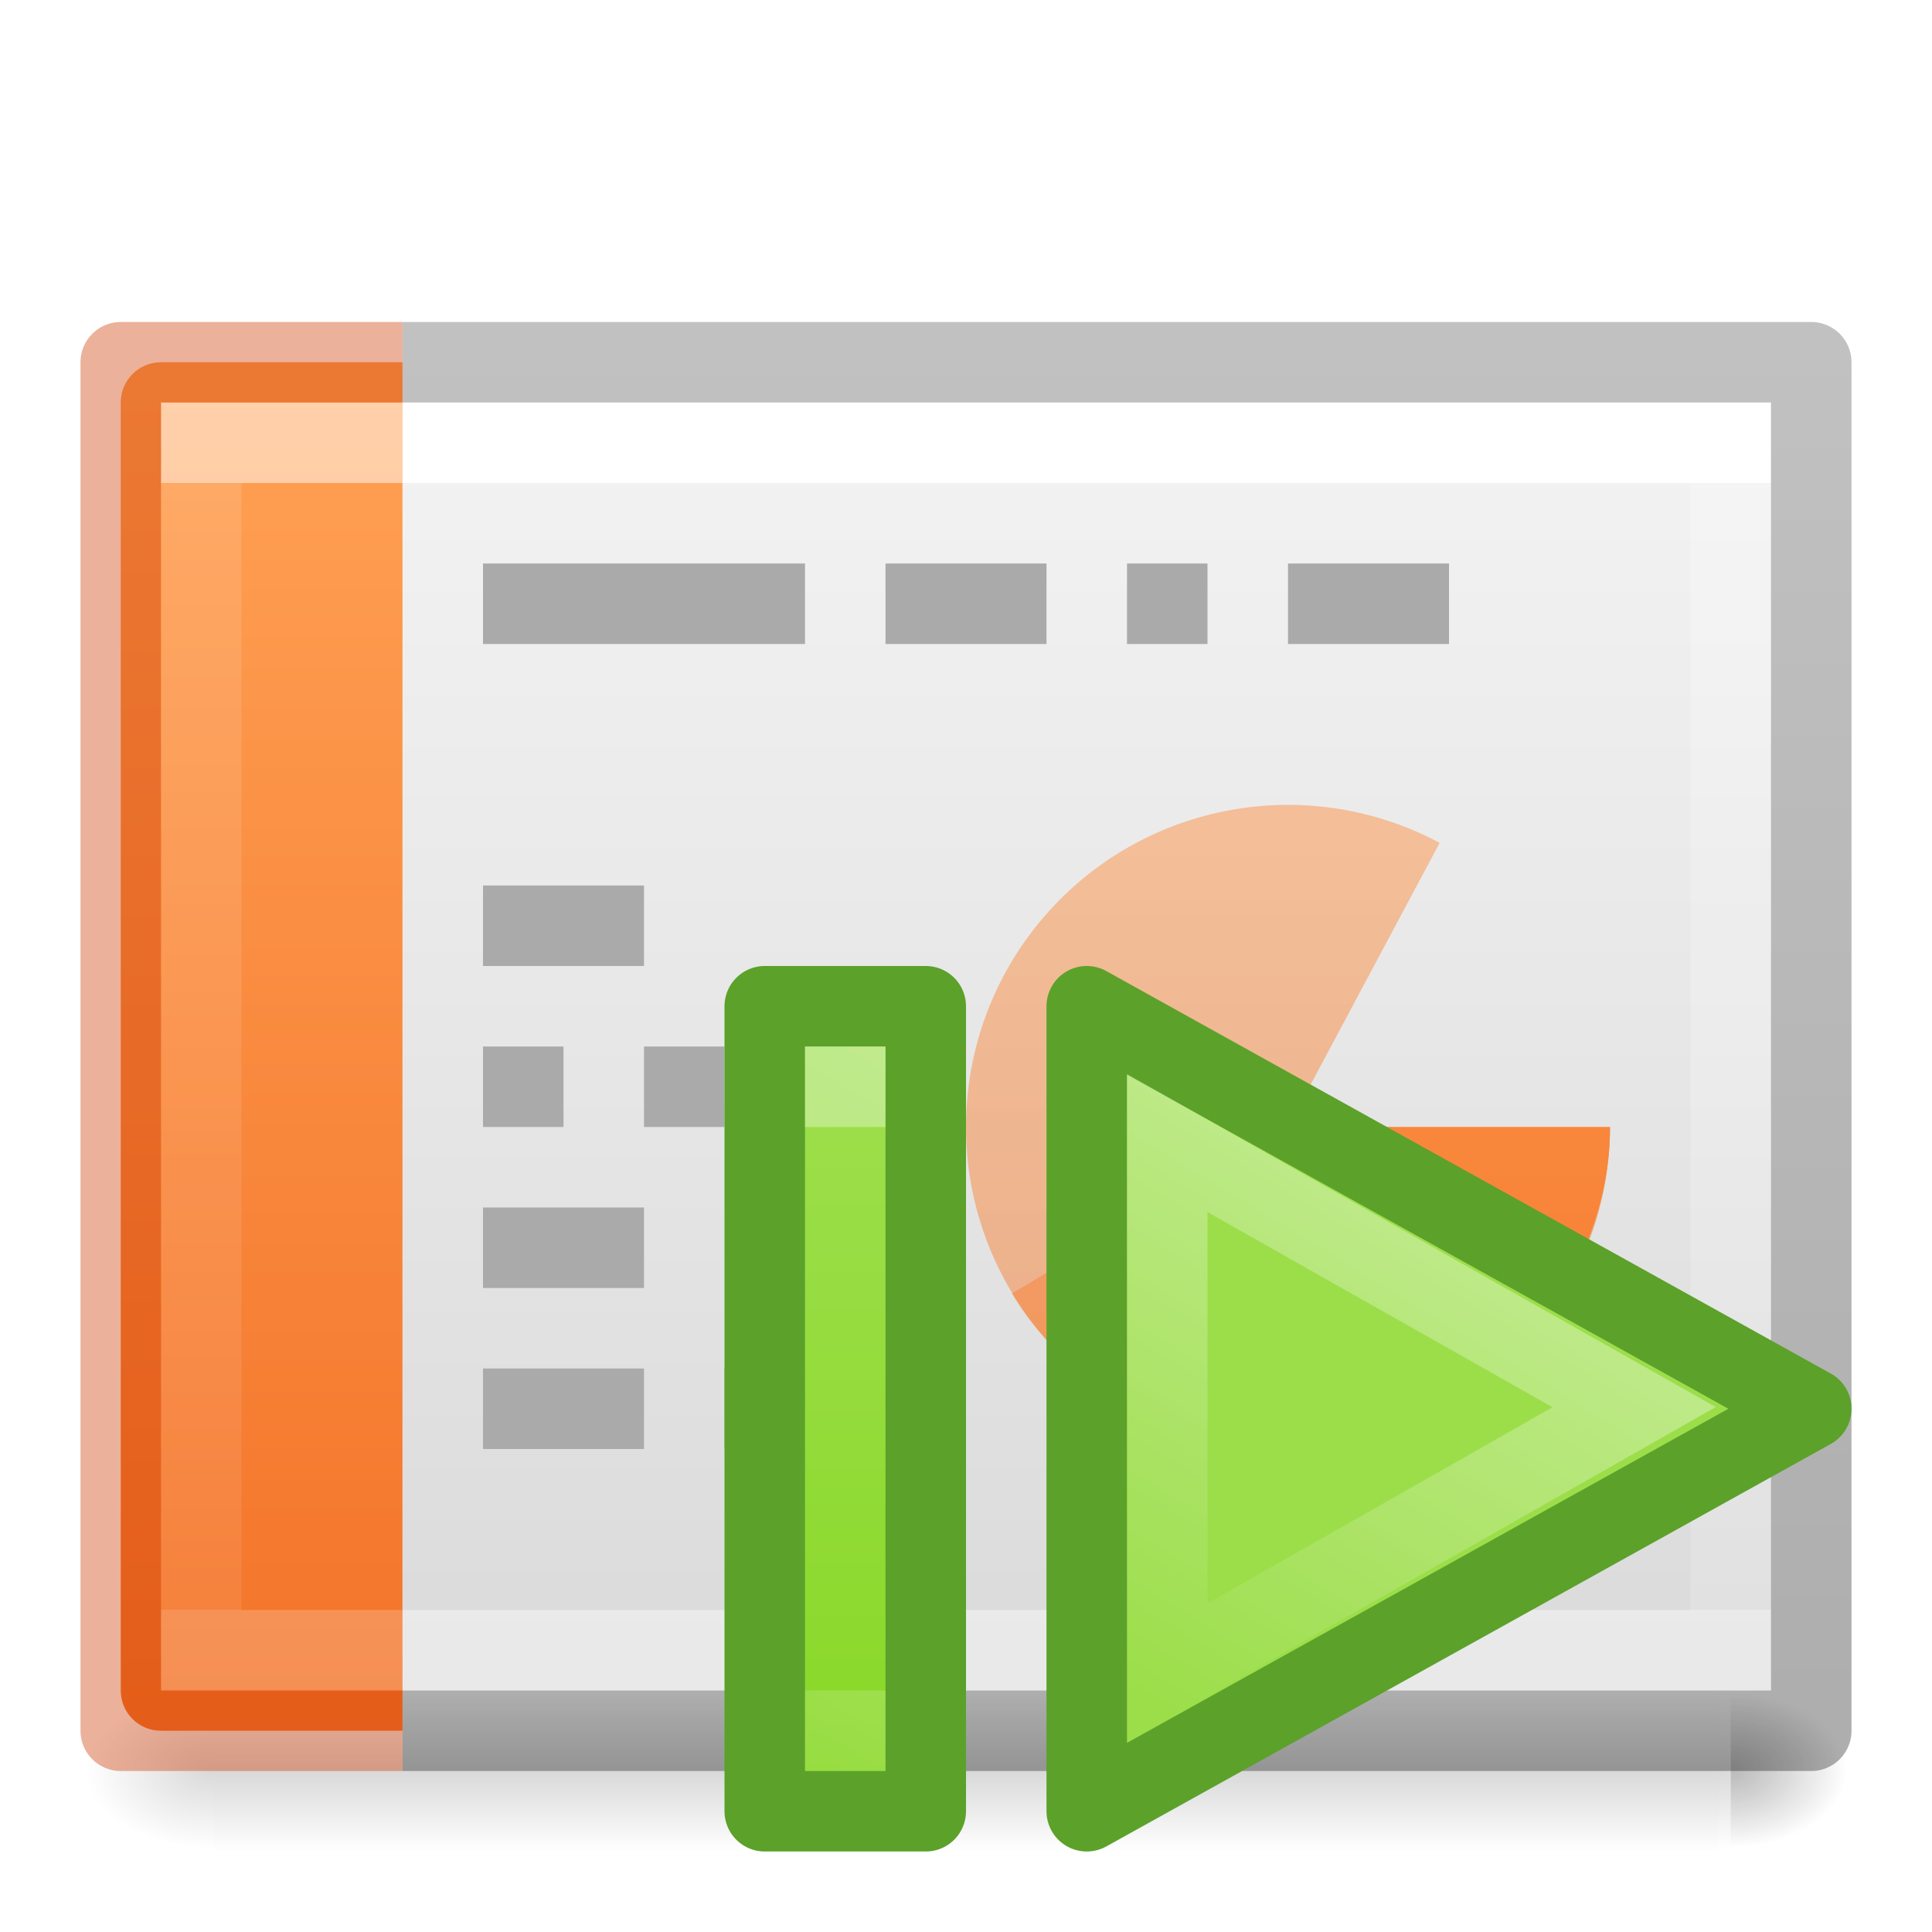
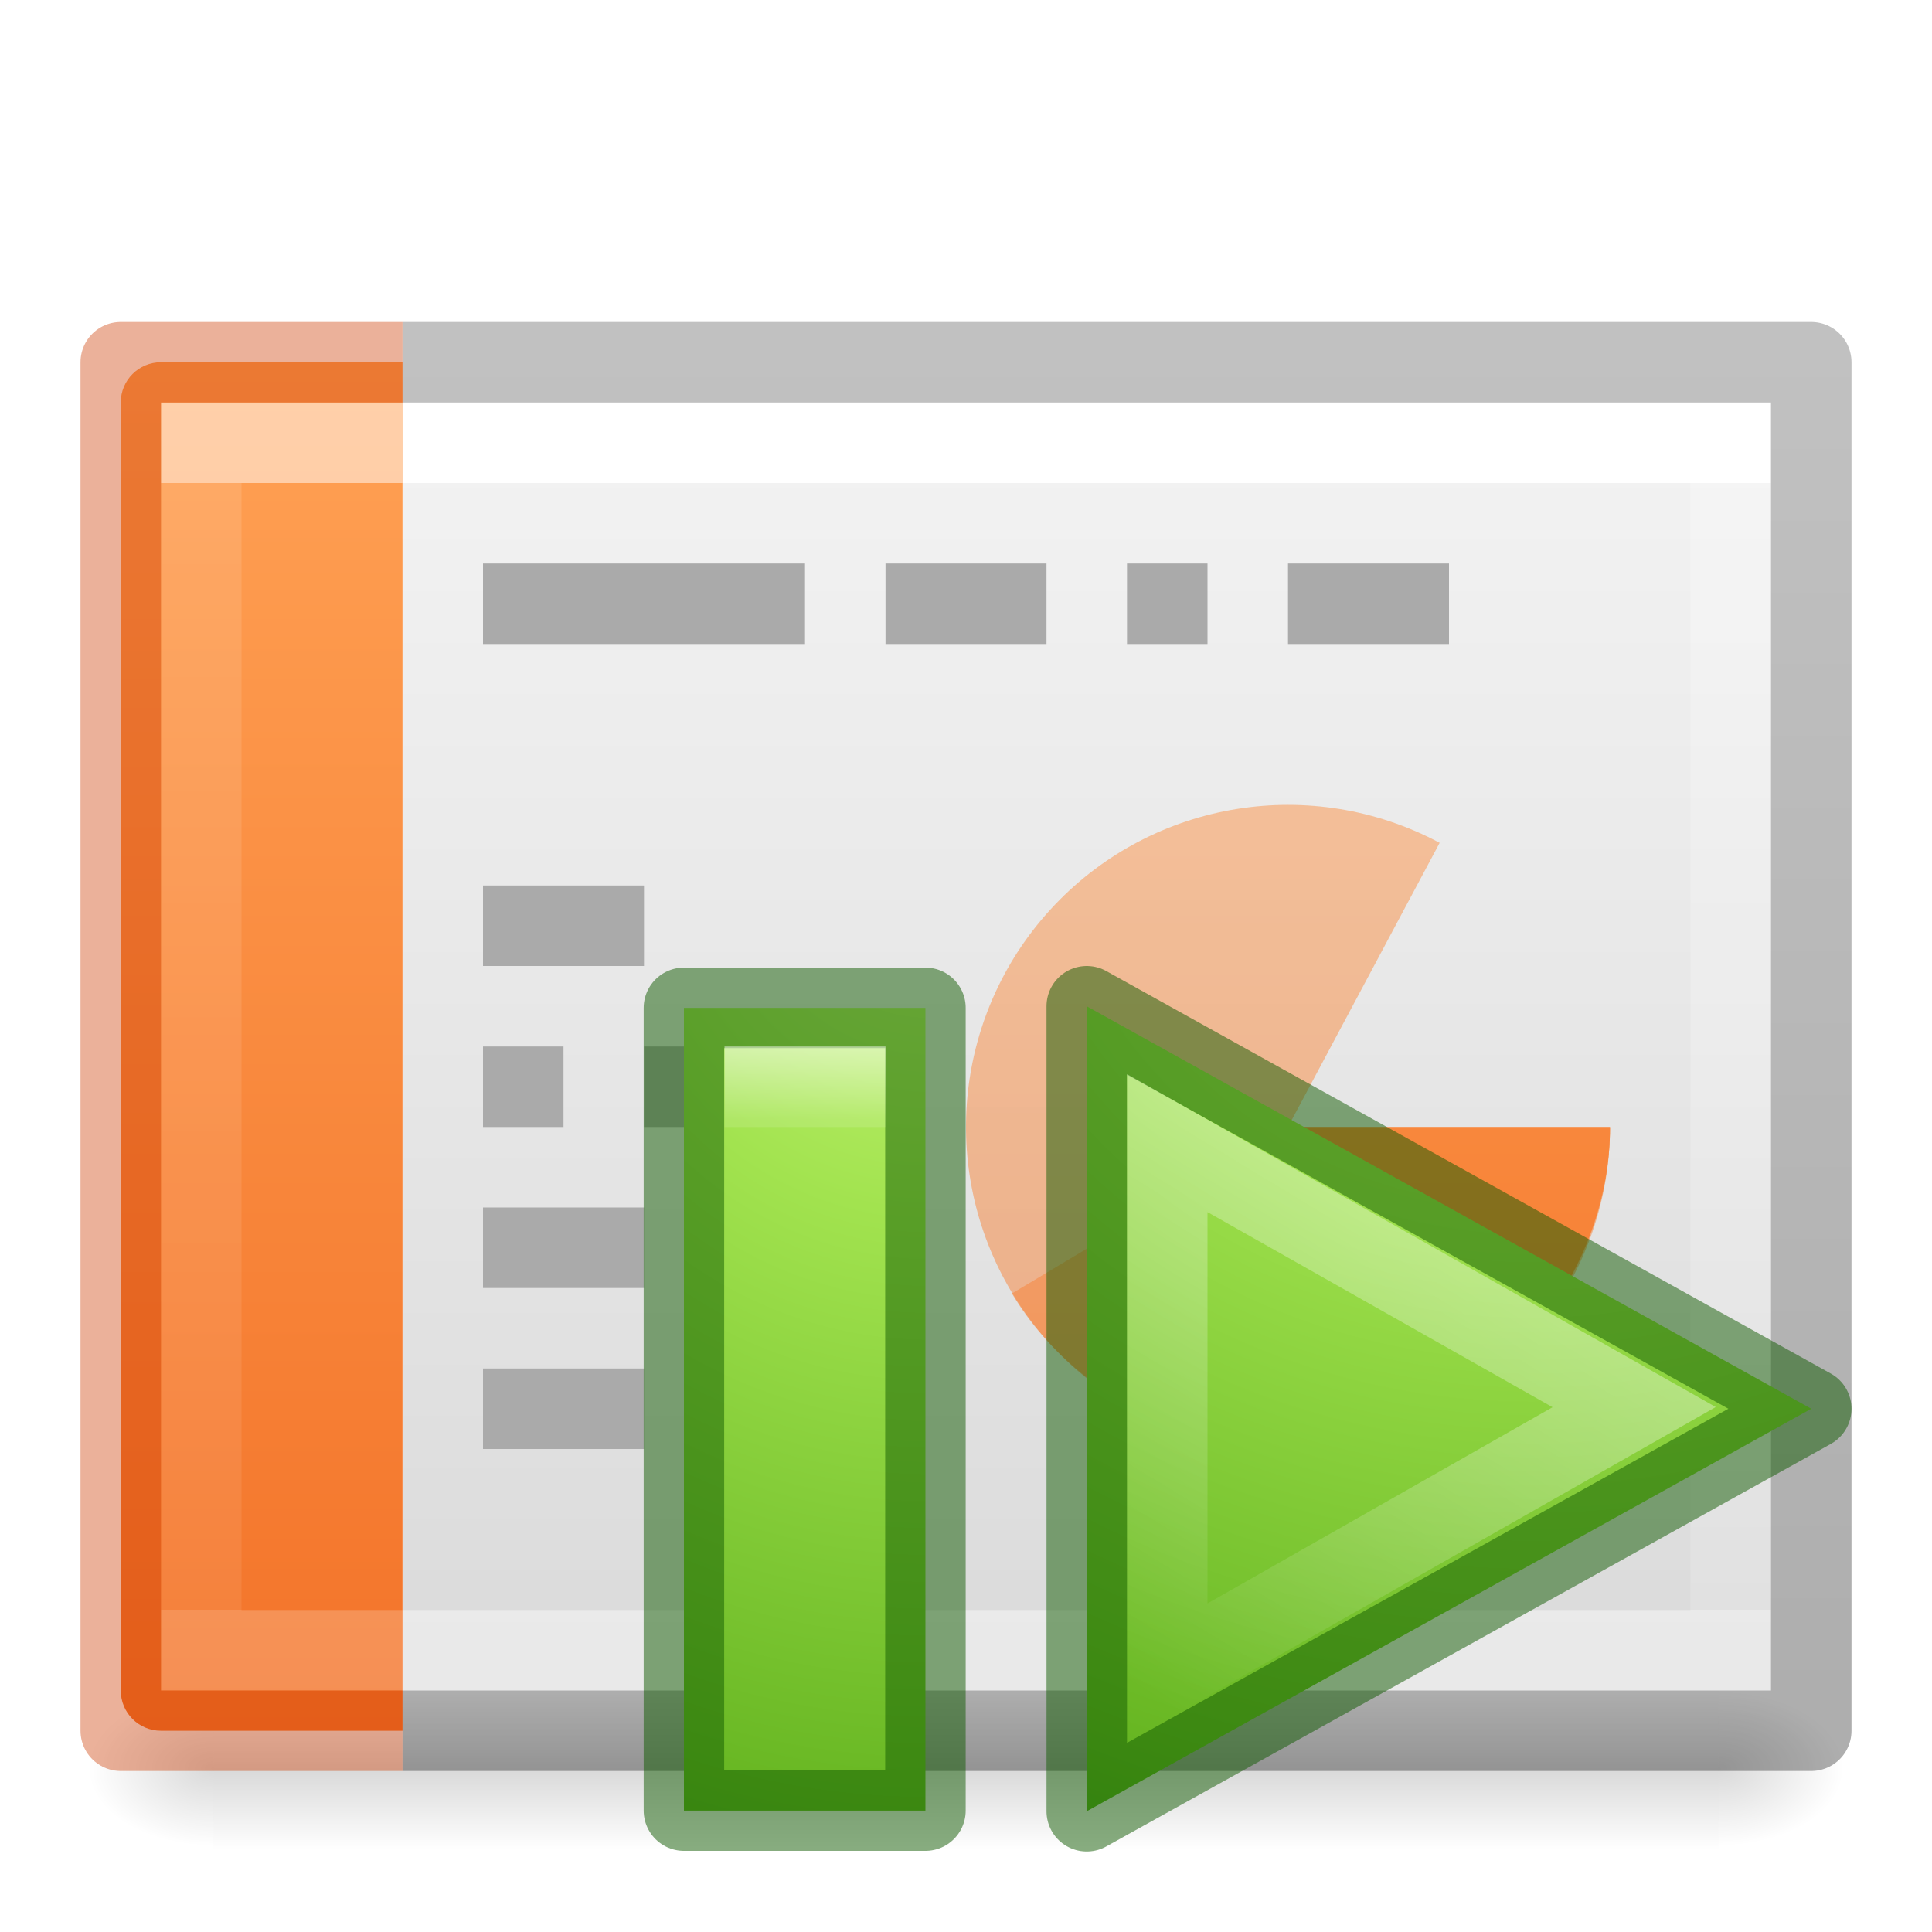
<svg xmlns="http://www.w3.org/2000/svg" xmlns:xlink="http://www.w3.org/1999/xlink" height="24" width="24">
  <defs>
    <linearGradient id="a">
      <stop offset="0" stop-opacity=".318" />
      <stop offset="1" stop-opacity=".24" />
    </linearGradient>
    <linearGradient id="b">
      <stop offset="0" stop-color="#fff" />
      <stop offset="0" stop-color="#fff" stop-opacity=".235" />
      <stop offset="1" stop-color="#fff" stop-opacity=".157" />
      <stop offset="1" stop-color="#fff" stop-opacity=".392" />
    </linearGradient>
    <linearGradient id="c">
      <stop offset="0" stop-color="#fff" />
      <stop offset="0" stop-color="#fff" stop-opacity=".235" />
      <stop offset="1" stop-color="#fff" stop-opacity=".157" />
      <stop offset="1" stop-color="#fff" stop-opacity=".392" />
    </linearGradient>
    <linearGradient id="d">
      <stop offset="0" stop-color="#f4f4f4" />
      <stop offset="1" stop-color="#dbdbdb" />
    </linearGradient>
    <linearGradient id="e">
      <stop offset="0" />
      <stop offset="1" stop-opacity="0" />
    </linearGradient>
    <linearGradient id="f">
      <stop offset="0" stop-opacity="0" />
      <stop offset=".5" />
      <stop offset="1" stop-opacity="0" />
    </linearGradient>
+     <linearGradient y2="2.906" x2="-51.786" y1="50.786" x1="-51.786" gradientTransform="matrix(.3746 0 0 .37083 29.393 2.44)" gradientUnits="userSpaceOnUse" id="s" xlink:href="#a" />
+     <linearGradient y2="41.267" x2="24" y1="6.733" x1="24" gradientTransform="matrix(.66892 0 0 .4054 -1.18 3.27)" gradientUnits="userSpaceOnUse" id="r" xlink:href="#b" />
+     <linearGradient y2="41.267" x2="37.633" y1="6.733" x1="37.633" gradientTransform="matrix(.5135 0 0 .4054 -.325 3.27)" gradientUnits="userSpaceOnUse" id="p" xlink:href="#c" />
+     <linearGradient y2="47.013" x2="25.132" y1=".985" x1="25.132" gradientTransform="matrix(.457 0 0 .3477 3.03 4.123)" gradientUnits="userSpaceOnUse" id="o" xlink:href="#d" />
+     <radialGradient r="117.143" fy="486.648" fx="605.714" cy="486.648" cx="605.714" gradientTransform="matrix(.0132 0 0 .0082 13.363 17.98)" gradientUnits="userSpaceOnUse" id="n" xlink:href="#e" />
+     <radialGradient r="117.143" fy="486.648" fx="605.714" cy="486.648" cx="605.714" gradientTransform="matrix(-.0132 0 0 .0082 10.637 17.98)" gradientUnits="userSpaceOnUse" id="m" xlink:href="#e" />
+     <linearGradient y2="609.505" x2="302.857" y1="366.648" x1="302.857" gradientTransform="matrix(.0387 0 0 .0082 -1.997 17.98)" gradientUnits="userSpaceOnUse" id="l" xlink:href="#f" />
    <linearGradient id="g">
-       <stop offset="0" stop-color="#f4f4f4" />
-       <stop offset="1" stop-color="#dbdbdb" />
-     </linearGradient>
-     <linearGradient y2="2.906" x2="-51.786" y1="50.786" x1="-51.786" gradientTransform="matrix(.3746 0 0 .37083 29.393 2.44)" gradientUnits="userSpaceOnUse" id="r" xlink:href="#a" />
-     <linearGradient y2="41.267" x2="24" y1="6.733" x1="24" gradientTransform="matrix(.66892 0 0 .4054 -1.18 3.27)" gradientUnits="userSpaceOnUse" id="q" xlink:href="#b" />
-     <linearGradient y2="41.267" x2="37.633" y1="6.733" x1="37.633" gradientTransform="matrix(.5135 0 0 .4054 -.325 3.27)" gradientUnits="userSpaceOnUse" id="o" xlink:href="#c" />
-     <linearGradient y2="47.013" x2="25.132" y1=".985" x1="25.132" gradientTransform="matrix(.45714 0 0 .34765 3.03 4.123)" gradientUnits="userSpaceOnUse" id="n" xlink:href="#d" />
-     <radialGradient r="117.143" fy="486.648" fx="605.714" cy="486.648" cx="605.714" gradientTransform="matrix(.01325 0 0 .00824 13.363 17.98)" gradientUnits="userSpaceOnUse" id="m" xlink:href="#e" />
-     <radialGradient r="117.143" fy="486.648" fx="605.714" cy="486.648" cx="605.714" gradientTransform="matrix(-.01325 0 0 .00824 10.637 17.98)" gradientUnits="userSpaceOnUse" id="l" xlink:href="#e" />
-     <linearGradient y2="609.505" x2="302.857" y1="366.648" x1="302.857" gradientTransform="matrix(.03873 0 0 .00824 -1.997 17.98)" gradientUnits="userSpaceOnUse" id="k" xlink:href="#f" />
-     <linearGradient id="h">
-       <stop offset="0" stop-opacity=".318" />
-       <stop offset="1" stop-opacity=".24" />
-     </linearGradient>
-     <linearGradient id="i">
      <stop offset="0" stop-color="#ffa154" />
      <stop offset="1" stop-color="#f37329" />
    </linearGradient>
-     <linearGradient gradientUnits="userSpaceOnUse" y2="21.517" x2="4" y1="4.559" x1="4" id="p" xlink:href="#i" />
-     <linearGradient id="v" gradientUnits="userSpaceOnUse" x1="13" x2="6.192" xlink:href="#j" y1="12.631" y2="24.181" />
+     <linearGradient gradientUnits="userSpaceOnUse" y2="21.517" x2="4" y1="4.559" x1="4" id="q" xlink:href="#g" />
+     <linearGradient id="i">
+       <stop offset="0" stop-color="#cdf87e" />
+       <stop offset=".262" stop-color="#a2e34f" />
+       <stop offset=".661" stop-color="#68b723" />
+       <stop offset="1" stop-color="#1d7e0d" />
+     </linearGradient>
+     <linearGradient id="h" gradientUnits="userSpaceOnUse" x1="316.472" x2="317.624" y1="138.897" y2="141.195">
+       <stop offset="0" stop-color="#fff" />
+       <stop offset="1" />
+     </linearGradient>
+     <radialGradient gradientTransform="matrix(0 .6154 -.6695 0 41.292 -38.28)" gradientUnits="userSpaceOnUse" xlink:href="#i" id="t" fy="48.19" fx="65.08" r="31" cy="48.19" cx="65.08" />
    <linearGradient id="j">
+       <stop offset="0" stop-color="#fff" />
+       <stop offset=".002" stop-color="#fff" stop-opacity=".235" />
+       <stop offset=".392" stop-color="#fff" stop-opacity=".157" />
+       <stop offset="1" stop-color="#fff" stop-opacity=".392" />
+     </linearGradient>
+     <linearGradient id="u" gradientTransform="matrix(.2166 0 0 .2052 1.97 4.495)" gradientUnits="userSpaceOnUse" x1="34.404" x2="13.759" y1="14.66" y2="46.874">
      <stop offset="0" stop-color="#fff" />
      <stop offset="1" stop-color="#fff" stop-opacity="0" />
    </linearGradient>
-     <linearGradient id="u" gradientUnits="userSpaceOnUse" x1="10.5" x2="10.5" y1="13.853" y2="22.138">
-       <stop offset="0" stop-color="#9cde4a" />
-       <stop offset="1" stop-color="#89d827" />
+     <linearGradient gradientTransform="translate(2 10)" xlink:href="#k" id="w" y1="3" x2="0" y2="14" gradientUnits="userSpaceOnUse" />
+     <linearGradient id="k">
+       <stop offset="0" stop-color="#fff" />
+       <stop offset=".083" stop-color="#fff" stop-opacity=".235" />
+       <stop offset=".392" stop-color="#fff" stop-opacity=".157" />
+       <stop offset="1" stop-color="#fff" stop-opacity=".392" />
    </linearGradient>
-     <linearGradient id="t" gradientTransform="matrix(.21663 0 0 .20517 12.963 12.455)" gradientUnits="userSpaceOnUse" x1="34.404" x2="13.759" xlink:href="#j" y1="14.66" y2="46.874" />
-     <radialGradient id="s" cx="605.714" cy="486.648" gradientTransform="matrix(.01205 0 0 .00824 14.24 17.98)" gradientUnits="userSpaceOnUse" r="117.143" xlink:href="#e" />
+     <radialGradient xlink:href="#i" id="v" cx="1.076" cy="7.027" fx="1.076" fy="7.027" r="1.347" gradientTransform="matrix(-.3423 13.813 -12.0143 -.238 88.37 -3.04)" gradientUnits="userSpaceOnUse" />
  </defs>
-   <path opacity=".15" fill="url(#k)" overflow="visible" d="M2.65 21h18.7v2H2.65z" />
-   <path d="M2.65 21v2c-.683.004-1.65-.448-1.65-1s.762-1 1.65-1z" opacity=".15" fill="url(#l)" overflow="visible" />
-   <path d="M21.35 21v2c.683.004 1.65-.448 1.65-1s-.762-1-1.65-1z" opacity=".15" fill="url(#m)" overflow="visible" />
-   <path d="M5 5h17v16H5V5z" fill="url(#n)" />
-   <path d="M21.5 20.5h-19v-15h19z" fill="none" stroke="url(#o)" stroke-linecap="square" />
-   <path d="M2 4.5c-.277 0-.5.223-.5.5v16c0 .277.223.5.5.5h3v-17z" color="#000" fill="url(#p)" overflow="visible" />
-   <path d="M4.5 20.5h-2v-15h2" opacity=".5" fill="none" stroke="url(#q)" stroke-linecap="square" />
-   <path d="M6 7.5h4M11 7.5h2M14 7.5h1M16 7.5h2M6 11.5h2M6 13.5h1M6 15.5h2M6 17.5h2M8 13.5h1M9 17.5h1" fill="none" stroke="#aaa" />
-   <path d="M5 21.5h17.5v-17H5" color="#000" overflow="visible" fill="none" stroke="url(#r)" stroke-linejoin="round" />
+   <path opacity=".15" fill="url(#l)" overflow="visible" d="M2.65 21h18.7v2H2.65z" />
+   <path d="M2.65 21v2c-.683.004-1.65-.448-1.65-1s.762-1 1.65-1z" opacity=".15" fill="url(#m)" overflow="visible" />
+   <path d="M21.35 21v2c.683.004 1.65-.448 1.65-1s-.762-1-1.65-1z" opacity=".15" fill="url(#n)" overflow="visible" />
+   <path d="M5 5h17v16H5V5z" fill="url(#o)" />
+   <path d="M21.5 20.5h-19v-15h19z" fill="none" stroke="url(#p)" stroke-linecap="square" />
+   <path d="M2 4.5c-.277 0-.5.223-.5.5v16c0 .277.223.5.5.5h3v-17z" color="#000" fill="url(#q)" overflow="visible" />
+   <path d="M4.5 20.5h-2v-15h2" opacity=".5" fill="none" stroke="url(#r)" stroke-linecap="square" />
+   <path d="M6 7.5h4m1 0h2m1 0h1m1 0h2m-12 4h2m-2 2h1m-1 2h2m-2 2h2m0-4h1m0 4h1" fill="none" stroke="#aaa" />
+   <path d="M5 21.5h17.5v-17H5" color="#000" overflow="visible" fill="none" stroke="url(#s)" stroke-linejoin="round" />
  <path d="M5 21.5H1.5v-17H5" style="font-variant-east_asian:normal" opacity=".4" color="#000" fill="none" stroke="#cc3b02" stroke-linejoin="round" overflow="visible" />
-   <path d="M20 14a4 4 0 1 1-2.116-3.53L16 14z" style="isolation:auto;mix-blend-mode:normal;font-variant-east_asian:normal" color="#000" overflow="visible" opacity=".5" solid-color="#000000" fill="url(#p)" />
-   <path style="isolation:auto;mix-blend-mode:normal;font-variant-east_asian:normal" d="M20 14.012c0 1.734-1.26 3.392-2.933 3.854-1.67.463-3.605-.31-4.497-1.798-.007.007 3.43-2.056 3.43-2.056z" color="#000" overflow="visible" opacity=".5" solid-color="#000000" fill="url(#p)" />
-   <path style="isolation:auto;mix-blend-mode:normal;font-variant-east_asian:normal" d="M20 14c0 1.734-1.26 3.392-2.933 3.855C17.027 17.848 16 14 16 14z" color="#000" overflow="visible" solid-color="#000000" fill="url(#p)" />
-   <path d="M21.5 21v2c.62.004 1.5-.448 1.5-1s-.692-1-1.5-1z" opacity=".15" fill="url(#s)" />
-   <path d="M13.5 22.5v-10l9 5z" fill="#9cde4a" fill-rule="evenodd" stroke="#5ca12a" stroke-linecap="round" stroke-linejoin="round" />
-   <path d="M14.5 20.778V14.2l5.8 3.28z" opacity=".41" fill="none" stroke="url(#t)" stroke-linecap="round" />
-   <path d="M9.5 12.5h2v10h-2z" fill="url(#u)" stroke="#5ca12a" stroke-linejoin="round" />
-   <path d="M10 13v1h1v-1zm0 8v1h1v-1z" opacity=".41" fill="url(#v)" />
+   <path d="M20 14a4 4 0 1 1-2.116-3.53L16 14z" style="isolation:auto;mix-blend-mode:normal;font-variant-east_asian:normal" color="#000" overflow="visible" opacity=".5" solid-color="#000000" fill="url(#q)" />
+   <path style="isolation:auto;mix-blend-mode:normal;font-variant-east_asian:normal" d="M20 14.012c0 1.734-1.26 3.392-2.933 3.854-1.67.463-3.605-.31-4.497-1.798-.007.007 3.43-2.056 3.43-2.056z" color="#000" overflow="visible" opacity=".5" solid-color="#000000" fill="url(#q)" />
+   <path style="isolation:auto;mix-blend-mode:normal;font-variant-east_asian:normal" d="M20 14c0 1.734-1.26 3.392-2.933 3.855C17.027 17.848 16 14 16 14z" color="#000" overflow="visible" solid-color="#000000" fill="url(#q)" />
+   <g color="#000">
+     <path style="isolation:auto;mix-blend-mode:normal" d="M3.506 14.54v-10l9 5z" overflow="visible" transform="translate(9.994 7.96)" solid-color="#000000" fill="url(#t)" />
+     <path style="isolation:auto;mix-blend-mode:normal" d="M13.5 22.5v-10l9 5z" overflow="visible" opacity=".5" solid-color="#000000" fill="none" stroke="#0f5a00" stroke-linecap="round" stroke-linejoin="round" />
+     <path d="M3.506 12.818V6.24l5.8 3.28z" opacity=".41" fill="none" stroke="url(#u)" stroke-linecap="round" transform="translate(10.994 7.96)" />
+   </g>
+   <g color="#000">
+     <path fill="url(#v)" d="M.496 12.52h3v9.972h-3z" transform="translate(8)" />
+     <path opacity=".5" fill="none" stroke="#0f5a00" stroke-linecap="round" stroke-linejoin="round" d="M8.496 12.52h3v9.972h-3z" />
+     <path opacity=".5" fill="url(#w)" d="M1 13h2v1H1z" transform="translate(8)" />
+   </g>
</svg>
